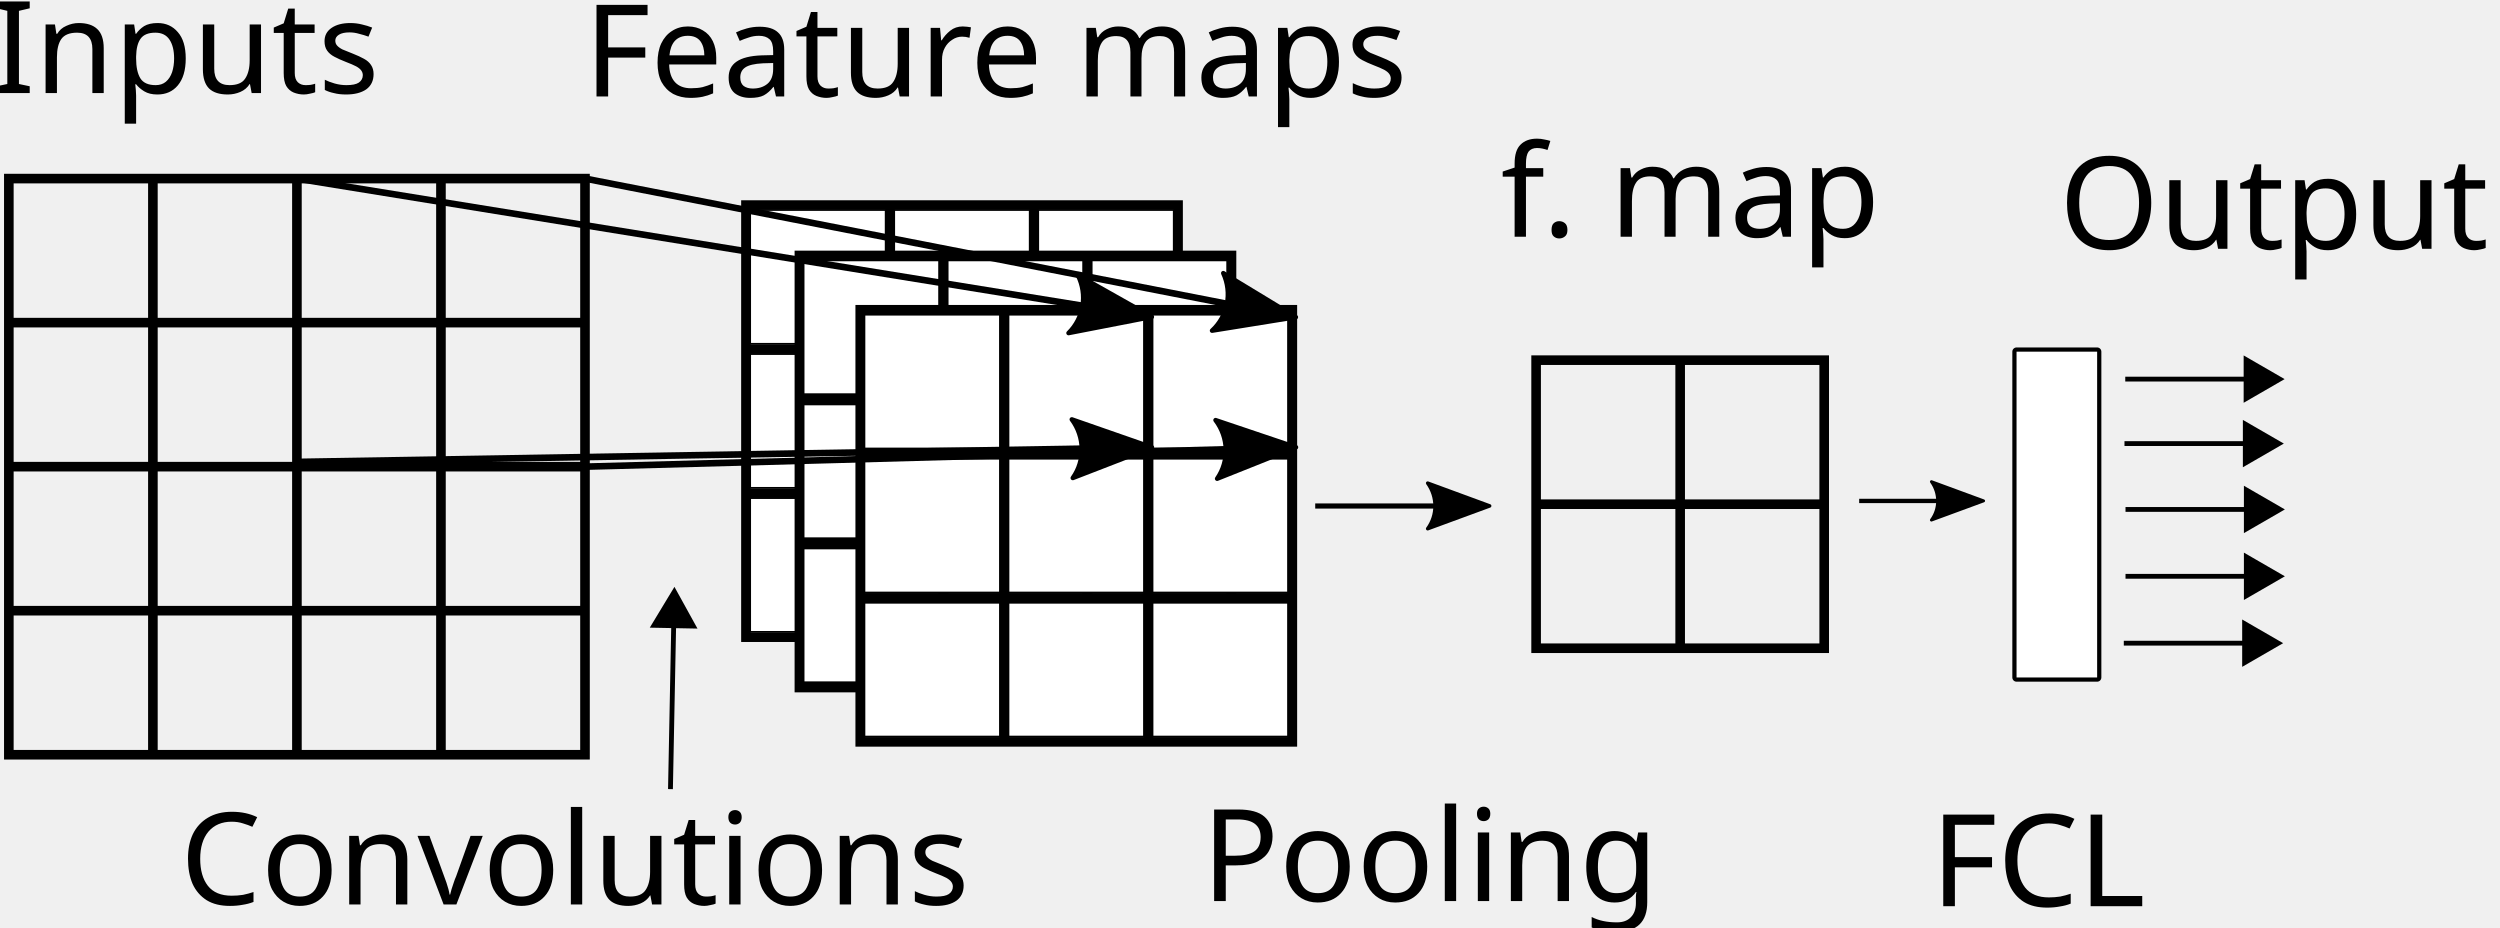
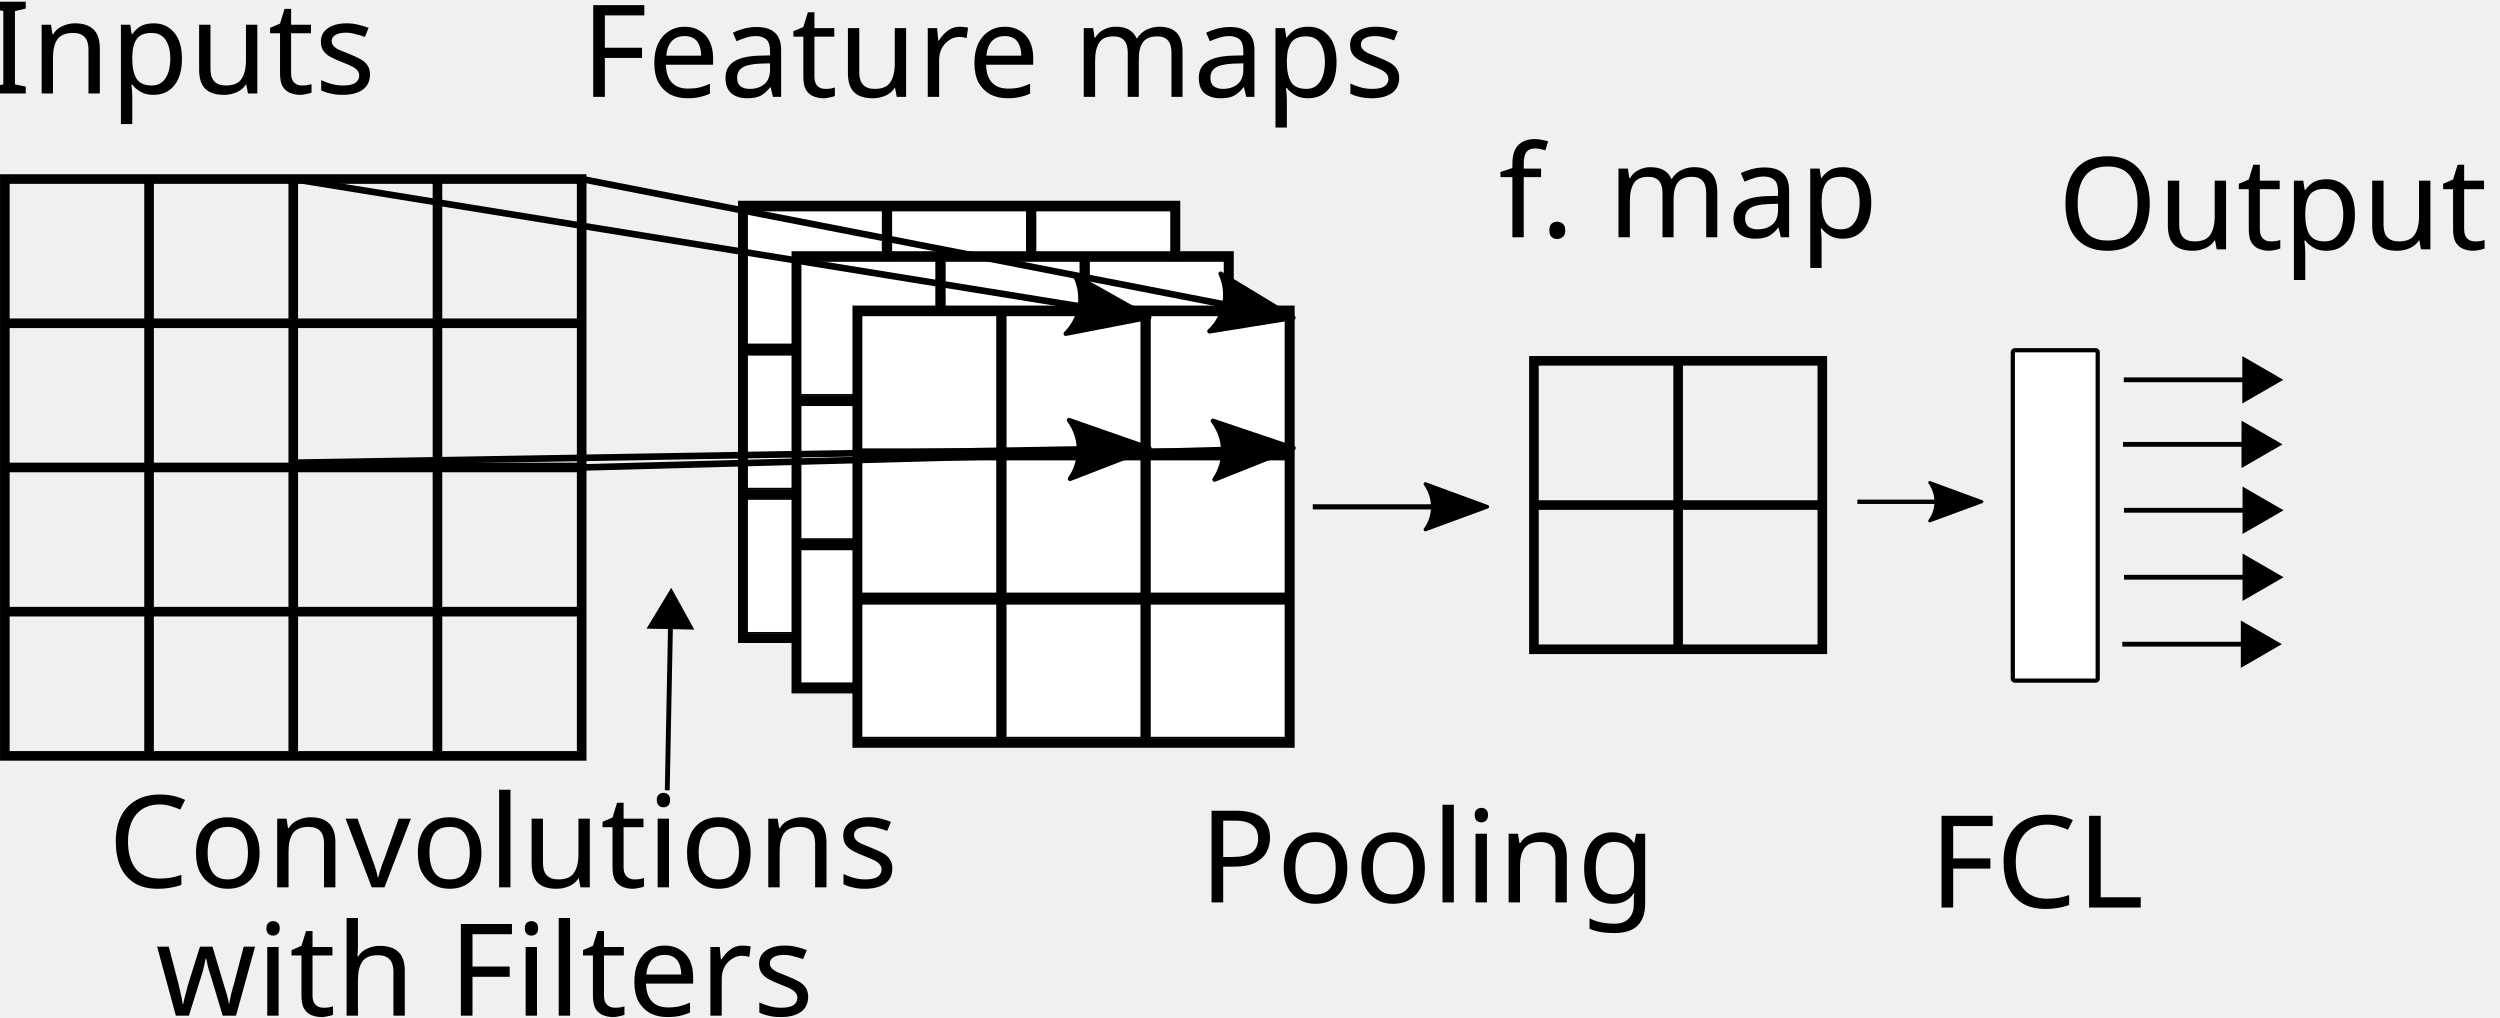
- <svg xmlns="http://www.w3.org/2000/svg" xmlns:ns1="http://www.openswatchbook.org/uri/2009/osb" width="137.767mm" height="51.113mm" viewBox="0 0 137.767 51.113" version="1.1" id="svg4578">
+ <svg xmlns="http://www.w3.org/2000/svg" xmlns:ns1="http://www.openswatchbook.org/uri/2009/osb" width="137.605mm" height="56.006mm" viewBox="0 0 137.605 56.006" version="1.1" id="svg4578">
  <defs id="defs4572">
    <marker orient="auto" refY="0" refX="0" id="marker10594" style="overflow:visible">
      <path id="path10592" d="M 5.77,0 -2.88,5 V -5 Z" style="fill:#000000;fill-opacity:1;fill-rule:evenodd;stroke:#000000;stroke-width:1pt;stroke-opacity:1" transform="scale(0.8)" />
    </marker>
    <marker style="overflow:visible" id="TriangleOutL" refX="0" refY="0" orient="auto">
      <path transform="scale(0.8)" style="fill:#000000;fill-opacity:1;fill-rule:evenodd;stroke:#000000;stroke-width:1pt;stroke-opacity:1" d="M 5.77,0 -2.88,5 V -5 Z" id="path8450" />
    </marker>
    <marker orient="auto" refY="0" refX="0" id="marker9827" style="overflow:visible">
      <path id="path9825" style="fill:#000000;fill-opacity:1;fill-rule:evenodd;stroke:#000000;stroke-width:0.625;stroke-linejoin:round;stroke-opacity:1" d="M 8.719,4.034 -2.207,0.016 8.719,-4.002 c -1.745,2.372 -1.735,5.617 -6e-7,8.035 z" transform="matrix(-1.1,0,0,-1.1,-1.1,0)" />
    </marker>
    <marker style="overflow:visible" id="Arrow2Lend" refX="0" refY="0" orient="auto">
      <path transform="matrix(-1.1,0,0,-1.1,-1.1,0)" d="M 8.719,4.034 -2.207,0.016 8.719,-4.002 c -1.745,2.372 -1.735,5.617 -6e-7,8.035 z" style="fill:#000000;fill-opacity:1;fill-rule:evenodd;stroke:#000000;stroke-width:0.625;stroke-linejoin:round;stroke-opacity:1" id="path8329" />
    </marker>
    <linearGradient ns1:paint="solid" id="linearGradient8153">
      <stop id="stop8151" offset="0" style="stop-color:#ffffff;stop-opacity:1;" />
    </linearGradient>
    <marker style="overflow:visible" id="Arrow2Lend-8" refX="0" refY="0" orient="auto">
      <path transform="matrix(-1.1,0,0,-1.1,-1.1,0)" d="M 8.719,4.034 -2.207,0.016 8.719,-4.002 c -1.745,2.372 -1.735,5.617 -6e-7,8.035 z" style="fill:#000000;fill-opacity:1;fill-rule:evenodd;stroke:#000000;stroke-width:0.625;stroke-linejoin:round;stroke-opacity:1" id="path8329-2" />
    </marker>
    <marker style="overflow:visible" id="Arrow2Lend-6" refX="0" refY="0" orient="auto">
      <path transform="matrix(-1.1,0,0,-1.1,-1.1,0)" d="M 8.719,4.034 -2.207,0.016 8.719,-4.002 c -1.745,2.372 -1.735,5.617 -6e-7,8.035 z" style="fill:#000000;fill-opacity:1;fill-rule:evenodd;stroke:#000000;stroke-width:0.625;stroke-linejoin:round;stroke-opacity:1" id="path8329-8" />
    </marker>
    <marker style="overflow:visible" id="Arrow2Lend-0" refX="0" refY="0" orient="auto">
      <path transform="matrix(-1.1,0,0,-1.1,-1.1,0)" d="M 8.719,4.034 -2.207,0.016 8.719,-4.002 c -1.745,2.372 -1.735,5.617 -6e-7,8.035 z" style="fill:#000000;fill-opacity:1;fill-rule:evenodd;stroke:#000000;stroke-width:0.625;stroke-linejoin:round;stroke-opacity:1" id="path8329-5" />
    </marker>
    <marker orient="auto" refY="0" refX="0" id="marker9827-9" style="overflow:visible">
      <path id="path9825-3" style="fill:#000000;fill-opacity:1;fill-rule:evenodd;stroke:#000000;stroke-width:0.625;stroke-linejoin:round;stroke-opacity:1" d="M 8.719,4.034 -2.207,0.016 8.719,-4.002 c -1.745,2.372 -1.735,5.617 -6e-7,8.035 z" transform="matrix(-1.1,0,0,-1.1,-1.1,0)" />
    </marker>
    <marker orient="auto" refY="0" refX="0" id="marker10594-3" style="overflow:visible">
      <path id="path10592-1" d="M 5.77,0 -2.88,5 V -5 Z" style="fill:#000000;fill-opacity:1;fill-rule:evenodd;stroke:#000000;stroke-width:1pt;stroke-opacity:1" transform="scale(0.8)" />
    </marker>
    <marker orient="auto" refY="0" refX="0" id="marker10594-3-2" style="overflow:visible">
      <path id="path10592-1-2" d="M 5.77,0 -2.88,5 V -5 Z" style="fill:#000000;fill-opacity:1;fill-rule:evenodd;stroke:#000000;stroke-width:1pt;stroke-opacity:1" transform="scale(0.8)" />
    </marker>
    <marker orient="auto" refY="0" refX="0" id="marker10594-3-2-2" style="overflow:visible">
      <path id="path10592-1-2-1" d="M 5.77,0 -2.88,5 V -5 Z" style="fill:#000000;fill-opacity:1;fill-rule:evenodd;stroke:#000000;stroke-width:1pt;stroke-opacity:1" transform="scale(0.8)" />
    </marker>
    <marker orient="auto" refY="0" refX="0" id="marker10594-3-2-8" style="overflow:visible">
      <path id="path10592-1-2-4" d="M 5.77,0 -2.88,5 V -5 Z" style="fill:#000000;fill-opacity:1;fill-rule:evenodd;stroke:#000000;stroke-width:1pt;stroke-opacity:1" transform="scale(0.8)" />
    </marker>
  </defs>
-   <g id="layer1" transform="translate(-6.897574,-70.3006)">
+   <g id="layer1" transform="translate(-7.11806,-70.28682)">
    <g id="g6452" transform="translate(7.384756,80.14204)">
      <g id="g6440">
        <path id="path6434" style="fill:none;stroke:#000000;stroke-width:0.529" d="M 7.938,0 V 31.75" />
        <path id="path6436" style="fill:none;stroke:#000000;stroke-width:0.529" d="M 15.875,0 V 31.75" />
        <path id="path6438" style="fill:none;stroke:#000000;stroke-width:0.529" d="M 23.812,0 V 31.75" />
      </g>
      <g id="g6448">
        <path id="path6442" style="fill:none;stroke:#000000;stroke-width:0.529" d="M 0,7.938 H 31.75" />
        <path id="path6444" style="fill:none;stroke:#000000;stroke-width:0.529" d="M 0,15.875 H 31.75" />
        <path id="path6446" style="fill:none;stroke:#000000;stroke-width:0.529" d="M 0,23.812 H 31.75" />
      </g>
      <rect id="rect6450" y="0" x="0" width="31.75" style="fill:none;stroke:#000000;stroke-width:0.529" height="31.75" />
    </g>
    <g style="stroke:#000000" transform="translate(48.00489,81.60179)" id="g6516">
      <g style="stroke:#000000" id="g6506">
        <path d="M 7.938,0 V 23.812" style="fill:none;stroke:#000000;stroke-width:0.529" id="path6502" />
        <path d="M 15.875,0 V 23.812" style="fill:none;stroke:#000000;stroke-width:0.529" id="path6504" />
      </g>
      <g style="stroke:#000000" id="g6512">
        <path d="M 0,7.938 H 23.812" style="fill:none;stroke:#000000;stroke-width:0.529" id="path6508" />
        <path d="M 0,15.875 H 23.812" style="fill:none;stroke:#000000;stroke-width:0.529" id="path6510" />
      </g>
      <rect height="23.812" style="fill:none;stroke:#000000;stroke-width:0.529" width="23.812" x="0" y="0" id="rect6514" />
    </g>
    <path id="path8187" d="m 48.285,85.56 v -3.638 h 3.685 3.685 v 3.638 3.638 h -3.685 -3.685 z" style="opacity:1;fill:#ffffff;fill-opacity:1;stroke:#000000;stroke-width:0.189;stroke-linecap:square;stroke-linejoin:round;stroke-miterlimit:4;stroke-dasharray:none;stroke-dashoffset:0;stroke-opacity:1;paint-order:stroke markers fill" />
    <path id="path8189" d="m 48.285,93.498 v -3.638 h 3.685 3.685 v 3.638 3.638 h -3.685 -3.685 z" style="opacity:1;fill:#ffffff;fill-opacity:1;stroke:#000000;stroke-width:0.189;stroke-linecap:square;stroke-linejoin:round;stroke-miterlimit:4;stroke-dasharray:none;stroke-dashoffset:0;stroke-opacity:1;paint-order:stroke markers fill" />
    <path id="path8191" d="m 48.285,101.435 v -3.638 h 3.685 3.685 v 3.638 3.638 h -3.685 -3.685 z" style="opacity:1;fill:#ffffff;fill-opacity:1;stroke:#000000;stroke-width:0.189;stroke-linecap:square;stroke-linejoin:round;stroke-miterlimit:4;stroke-dasharray:none;stroke-dashoffset:0;stroke-opacity:1;paint-order:stroke markers fill" />
    <path id="path8193" d="m 56.223,101.435 v -3.638 h 3.685 3.685 v 3.638 3.638 h -3.685 -3.685 z" style="opacity:1;fill:#ffffff;fill-opacity:1;stroke:#000000;stroke-width:0.189;stroke-linecap:square;stroke-linejoin:round;stroke-miterlimit:4;stroke-dasharray:none;stroke-dashoffset:0;stroke-opacity:1;paint-order:stroke markers fill" />
    <path id="path8195" d="m 64.16,101.435 v -3.638 h 3.685 3.685 v 3.638 3.638 h -3.685 -3.685 z" style="opacity:1;fill:#ffffff;fill-opacity:1;stroke:#000000;stroke-width:0.189;stroke-linecap:square;stroke-linejoin:round;stroke-miterlimit:4;stroke-dasharray:none;stroke-dashoffset:0;stroke-opacity:1;paint-order:stroke markers fill" />
    <path id="path8197" d="m 64.16,93.498 v -3.638 h 3.685 3.685 v 3.638 3.638 h -3.685 -3.685 z" style="opacity:1;fill:#ffffff;fill-opacity:1;stroke:#000000;stroke-width:0.189;stroke-linecap:square;stroke-linejoin:round;stroke-miterlimit:4;stroke-dasharray:none;stroke-dashoffset:0;stroke-opacity:1;paint-order:stroke markers fill" />
    <path id="path8199" d="m 56.223,93.498 v -3.638 h 3.685 3.685 v 3.638 3.638 h -3.685 -3.685 z" style="opacity:1;fill:#ffffff;fill-opacity:1;stroke:#000000;stroke-width:0.189;stroke-linecap:square;stroke-linejoin:round;stroke-miterlimit:4;stroke-dasharray:none;stroke-dashoffset:0;stroke-opacity:1;paint-order:stroke markers fill" />
    <path id="path8201" d="m 56.223,85.56 v -3.638 h 3.685 3.685 v 3.638 3.638 h -3.685 -3.685 z" style="opacity:1;fill:#ffffff;fill-opacity:1;stroke:#000000;stroke-width:0.189;stroke-linecap:square;stroke-linejoin:round;stroke-miterlimit:4;stroke-dasharray:none;stroke-dashoffset:0;stroke-opacity:1;paint-order:stroke markers fill" />
    <path id="path8203" d="m 64.16,85.56 v -3.638 h 3.685 3.685 v 3.638 3.638 h -3.685 -3.685 z" style="opacity:1;fill:#ffffff;fill-opacity:1;stroke:#000000;stroke-width:0.189;stroke-linecap:square;stroke-linejoin:round;stroke-miterlimit:4;stroke-dasharray:none;stroke-dashoffset:0;stroke-opacity:1;paint-order:stroke markers fill" />
    <g style="stroke:#000000" transform="translate(50.9498,84.3776)" id="g6516-7">
      <g style="stroke:#000000" id="g6506-8">
        <path d="M 7.938,0 V 23.812" style="fill:none;stroke:#000000;stroke-width:0.529" id="path6502-1" />
        <path d="M 15.875,0 V 23.812" style="fill:none;stroke:#000000;stroke-width:0.529" id="path6504-9" />
      </g>
      <g style="stroke:#000000" id="g6512-4">
        <path d="M 0,7.938 H 23.812" style="fill:none;stroke:#000000;stroke-width:0.529" id="path6508-1" />
        <path d="M 0,15.875 H 23.812" style="fill:none;stroke:#000000;stroke-width:0.529" id="path6510-6" />
      </g>
      <rect height="23.812" style="fill:none;stroke:#000000;stroke-width:0.529" width="23.812" x="0" y="0" id="rect6514-5" />
    </g>
    <path id="path8187-5" d="m 51.23,88.336 v -3.638 h 3.685 3.685 v 3.638 3.638 h -3.685 -3.685 z" style="opacity:1;fill:#ffffff;fill-opacity:1;stroke:#000000;stroke-width:0.189;stroke-linecap:square;stroke-linejoin:round;stroke-miterlimit:4;stroke-dasharray:none;stroke-dashoffset:0;stroke-opacity:1;paint-order:stroke markers fill" />
    <path id="path8189-7" d="m 51.23,96.274 v -3.638 h 3.685 3.685 v 3.638 3.638 h -3.685 -3.685 z" style="opacity:1;fill:#ffffff;fill-opacity:1;stroke:#000000;stroke-width:0.189;stroke-linecap:square;stroke-linejoin:round;stroke-miterlimit:4;stroke-dasharray:none;stroke-dashoffset:0;stroke-opacity:1;paint-order:stroke markers fill" />
    <path id="path8191-4" d="m 51.23,104.211 v -3.638 h 3.685 3.685 v 3.638 3.638 h -3.685 -3.685 z" style="opacity:1;fill:#ffffff;fill-opacity:1;stroke:#000000;stroke-width:0.189;stroke-linecap:square;stroke-linejoin:round;stroke-miterlimit:4;stroke-dasharray:none;stroke-dashoffset:0;stroke-opacity:1;paint-order:stroke markers fill" />
    <path id="path8193-5" d="m 59.168,104.211 v -3.638 h 3.685 3.685 v 3.638 3.638 h -3.685 -3.685 z" style="opacity:1;fill:#ffffff;fill-opacity:1;stroke:#000000;stroke-width:0.189;stroke-linecap:square;stroke-linejoin:round;stroke-miterlimit:4;stroke-dasharray:none;stroke-dashoffset:0;stroke-opacity:1;paint-order:stroke markers fill" />
    <path id="path8195-0" d="m 67.105,104.211 v -3.638 h 3.685 3.685 v 3.638 3.638 h -3.685 -3.685 z" style="opacity:1;fill:#ffffff;fill-opacity:1;stroke:#000000;stroke-width:0.189;stroke-linecap:square;stroke-linejoin:round;stroke-miterlimit:4;stroke-dasharray:none;stroke-dashoffset:0;stroke-opacity:1;paint-order:stroke markers fill" />
    <path id="path8197-8" d="m 67.105,96.274 v -3.638 h 3.685 3.685 v 3.638 3.638 h -3.685 -3.685 z" style="opacity:1;fill:#ffffff;fill-opacity:1;stroke:#000000;stroke-width:0.189;stroke-linecap:square;stroke-linejoin:round;stroke-miterlimit:4;stroke-dasharray:none;stroke-dashoffset:0;stroke-opacity:1;paint-order:stroke markers fill" />
    <path id="path8199-3" d="m 59.168,96.274 v -3.638 h 3.685 3.685 v 3.638 3.638 h -3.685 -3.685 z" style="opacity:1;fill:#ffffff;fill-opacity:1;stroke:#000000;stroke-width:0.189;stroke-linecap:square;stroke-linejoin:round;stroke-miterlimit:4;stroke-dasharray:none;stroke-dashoffset:0;stroke-opacity:1;paint-order:stroke markers fill" />
    <path id="path8201-6" d="m 59.168,88.336 v -3.638 h 3.685 3.685 v 3.638 3.638 h -3.685 -3.685 z" style="opacity:1;fill:#ffffff;fill-opacity:1;stroke:#000000;stroke-width:0.189;stroke-linecap:square;stroke-linejoin:round;stroke-miterlimit:4;stroke-dasharray:none;stroke-dashoffset:0;stroke-opacity:1;paint-order:stroke markers fill" />
    <path id="path8203-0" d="m 67.105,88.336 v -3.638 h 3.685 3.685 v 3.638 3.638 h -3.685 -3.685 z" style="opacity:1;fill:#ffffff;fill-opacity:1;stroke:#000000;stroke-width:0.189;stroke-linecap:square;stroke-linejoin:round;stroke-miterlimit:4;stroke-dasharray:none;stroke-dashoffset:0;stroke-opacity:1;paint-order:stroke markers fill" />
    <g style="stroke:#000000" transform="translate(54.3023,87.37006)" id="g6516-9">
      <g style="stroke:#000000" id="g6506-3">
        <path d="M 7.938,0 V 23.812" style="fill:none;stroke:#000000;stroke-width:0.529" id="path6502-0" />
        <path d="M 15.875,0 V 23.812" style="fill:none;stroke:#000000;stroke-width:0.529" id="path6504-5" />
      </g>
      <g style="stroke:#000000" id="g6512-40">
        <path d="M 0,7.938 H 23.812" style="fill:none;stroke:#000000;stroke-width:0.529" id="path6508-3" />
        <path d="M 0,15.875 H 23.812" style="fill:none;stroke:#000000;stroke-width:0.529" id="path6510-4" />
      </g>
      <rect height="23.812" style="fill:none;stroke:#000000;stroke-width:0.529" width="23.812" x="0" y="0" id="rect6514-9" />
    </g>
    <path id="path8187-8" d="m 54.583,91.329 v -3.638 h 3.685 3.685 v 3.638 3.638 H 58.268 54.583 Z" style="opacity:1;fill:#ffffff;fill-opacity:1;stroke:#000000;stroke-width:0.189;stroke-linecap:square;stroke-linejoin:round;stroke-miterlimit:4;stroke-dasharray:none;stroke-dashoffset:0;stroke-opacity:1;paint-order:stroke markers fill" />
    <path id="path8189-9" d="m 54.583,99.266 v -3.638 h 3.685 3.685 v 3.638 3.638 H 58.268 54.583 Z" style="opacity:1;fill:#ffffff;fill-opacity:1;stroke:#000000;stroke-width:0.189;stroke-linecap:square;stroke-linejoin:round;stroke-miterlimit:4;stroke-dasharray:none;stroke-dashoffset:0;stroke-opacity:1;paint-order:stroke markers fill" />
    <path id="path8191-1" d="m 54.583,107.204 v -3.638 h 3.685 3.685 v 3.638 3.638 H 58.268 54.583 Z" style="opacity:1;fill:#ffffff;fill-opacity:1;stroke:#000000;stroke-width:0.189;stroke-linecap:square;stroke-linejoin:round;stroke-miterlimit:4;stroke-dasharray:none;stroke-dashoffset:0;stroke-opacity:1;paint-order:stroke markers fill" />
    <path id="path8193-8" d="m 62.52,107.204 v -3.638 h 3.685 3.685 v 3.638 3.638 H 66.206 62.52 Z" style="opacity:1;fill:#ffffff;fill-opacity:1;stroke:#000000;stroke-width:0.189;stroke-linecap:square;stroke-linejoin:round;stroke-miterlimit:4;stroke-dasharray:none;stroke-dashoffset:0;stroke-opacity:1;paint-order:stroke markers fill" />
    <path id="path8195-3" d="m 70.458,107.204 v -3.638 h 3.685 3.685 v 3.638 3.638 H 74.143 70.458 Z" style="opacity:1;fill:#ffffff;fill-opacity:1;stroke:#000000;stroke-width:0.189;stroke-linecap:square;stroke-linejoin:round;stroke-miterlimit:4;stroke-dasharray:none;stroke-dashoffset:0;stroke-opacity:1;paint-order:stroke markers fill" />
    <path id="path8197-6" d="m 70.458,99.266 v -3.638 h 3.685 3.685 v 3.638 3.638 H 74.143 70.458 Z" style="opacity:1;fill:#ffffff;fill-opacity:1;stroke:#000000;stroke-width:0.189;stroke-linecap:square;stroke-linejoin:round;stroke-miterlimit:4;stroke-dasharray:none;stroke-dashoffset:0;stroke-opacity:1;paint-order:stroke markers fill" />
    <path id="path8199-2" d="m 62.52,99.266 v -3.638 h 3.685 3.685 v 3.638 3.638 H 66.206 62.52 Z" style="opacity:1;fill:#ffffff;fill-opacity:1;stroke:#000000;stroke-width:0.189;stroke-linecap:square;stroke-linejoin:round;stroke-miterlimit:4;stroke-dasharray:none;stroke-dashoffset:0;stroke-opacity:1;paint-order:stroke markers fill" />
    <path id="path8201-1" d="m 62.52,91.329 v -3.638 h 3.685 3.685 v 3.638 3.638 H 66.206 62.52 Z" style="opacity:1;fill:#ffffff;fill-opacity:1;stroke:#000000;stroke-width:0.189;stroke-linecap:square;stroke-linejoin:round;stroke-miterlimit:4;stroke-dasharray:none;stroke-dashoffset:0;stroke-opacity:1;paint-order:stroke markers fill" />
    <path id="path8203-9" d="m 70.458,91.329 v -3.638 h 3.685 3.685 v 3.638 3.638 H 74.143 70.458 Z" style="opacity:1;fill:#ffffff;fill-opacity:1;stroke:#000000;stroke-width:0.189;stroke-linecap:square;stroke-linejoin:round;stroke-miterlimit:4;stroke-dasharray:none;stroke-dashoffset:0;stroke-opacity:1;paint-order:stroke markers fill" />
    <path id="path8306" d="m 23.26,80.142 46.631,7.549" style="fill:none;stroke:#000000;stroke-width:0.365;stroke-linecap:butt;stroke-linejoin:miter;stroke-miterlimit:4;stroke-dasharray:none;stroke-opacity:1;marker-end:url(#Arrow2Lend)" />
    <path id="path8306-4" d="m 39.135,80.142 38.694,7.549" style="fill:none;stroke:#000000;stroke-width:0.365;stroke-linecap:butt;stroke-linejoin:miter;stroke-miterlimit:4;stroke-dasharray:none;stroke-opacity:1;marker-end:url(#Arrow2Lend-8)" />
    <path id="path8306-5" d="m 23.119,95.758 46.772,-0.791" style="fill:none;stroke:#000000;stroke-width:0.365;stroke-linecap:butt;stroke-linejoin:miter;stroke-miterlimit:4;stroke-dasharray:none;stroke-opacity:1;marker-end:url(#Arrow2Lend-6)" />
    <path id="path8306-6" d="M 39.135,96.017 77.828,94.967" style="fill:none;stroke:#000000;stroke-width:0.365;stroke-linecap:butt;stroke-linejoin:miter;stroke-miterlimit:4;stroke-dasharray:none;stroke-opacity:1;marker-end:url(#Arrow2Lend-0)" />
    <text id="text9781" y="75.43" x="6.426" style="font-style:normal;font-weight:normal;font-size:10.583px;line-height:1.25;font-family:sans-serif;letter-spacing:0px;word-spacing:0px;fill:#000000;fill-opacity:1;stroke:none;stroke-width:0.265" xml:space="preserve">
      <tspan style="font-size:7.056px;stroke-width:0.265" y="75.43" x="6.426" id="tspan9779">Inputs</tspan>
    </text>
-     <text id="text9785" y="120.145" x="16.82" style="font-style:normal;font-weight:normal;font-size:10.583px;line-height:1.25;font-family:sans-serif;letter-spacing:0px;word-spacing:0px;fill:#000000;fill-opacity:1;stroke:none;stroke-width:0.265" xml:space="preserve">
-       <tspan style="font-size:7.056px;stroke-width:0.265" y="120.145" x="16.82" id="tspan9783">Convolutions</tspan>
+     <text id="text9785" y="126.193" x="15.686" style="font-style:normal;font-weight:normal;font-size:10.583px;line-height:1.25;font-family:sans-serif;letter-spacing:0px;word-spacing:0px;fill:#000000;fill-opacity:1;stroke:none;stroke-width:0.265" xml:space="preserve">
+       <tspan style="font-size:7.056px;stroke-width:0.265" y="126.193" x="15.686" id="tspan9783">with Filters</tspan>
    </text>
    <text id="text9789" y="75.619" x="39.083" style="font-style:normal;font-weight:normal;font-size:10.583px;line-height:1.25;font-family:sans-serif;letter-spacing:0px;word-spacing:0px;fill:#000000;fill-opacity:1;stroke:none;stroke-width:0.265" xml:space="preserve">
      <tspan style="font-size:7.056px;stroke-width:0.265" y="75.619" x="39.083" id="tspan9787">Feature maps</tspan>
    </text>
    <path id="path9791" d="m 43.845,113.787 0.189,-9.63" style="fill:none;stroke:#000000;stroke-width:0.267;stroke-linecap:butt;stroke-linejoin:miter;stroke-miterlimit:4;stroke-dasharray:none;stroke-opacity:1;marker-end:url(#TriangleOutL)" />
    <g id="g10040" transform="translate(91.54805,90.14797)">
      <g id="g10032">
        <path id="path10030" style="fill:none;stroke:#000000;stroke-width:0.529" d="M 7.938,0 V 15.875" />
      </g>
      <g id="g10036">
        <path id="path10034" style="fill:none;stroke:#000000;stroke-width:0.529" d="M 0,7.938 H 15.875" />
      </g>
      <rect id="rect10038" y="0" x="0" width="15.875" style="fill:none;stroke:#000000;stroke-width:0.529" height="15.875" />
    </g>
    <path style="fill:none;stroke:#000000;stroke-width:0.284;stroke-linecap:butt;stroke-linejoin:miter;stroke-miterlimit:4;stroke-dasharray:none;stroke-opacity:1;marker-end:url(#marker9827)" d="M 79.375,98.185 H 88.609" id="path10143" />
    <text xml:space="preserve" style="font-style:normal;font-weight:normal;font-size:10.583px;line-height:1.25;font-family:sans-serif;letter-spacing:0px;word-spacing:0px;fill:#000000;fill-opacity:1;stroke:none;stroke-width:0.265" x="73.119" y="119.956" id="text10189">
      <tspan id="tspan10187" x="73.119" y="119.956" style="font-size:7.056px;stroke-width:0.265">Pooling</tspan>
    </text>
    <text xml:space="preserve" style="font-style:normal;font-weight:normal;font-size:7.056px;line-height:1.25;font-family:sans-serif;letter-spacing:0px;word-spacing:0px;fill:#000000;fill-opacity:1;stroke:none;stroke-width:0.265" x="89.599" y="83.349" id="text10277">
      <tspan id="tspan10275" x="89.599" y="83.349" style="font-size:7.056px;stroke-width:0.265">f. map</tspan>
    </text>
    <path style="fill:none;stroke:#000000;stroke-width:0.239;stroke-linecap:butt;stroke-linejoin:miter;stroke-miterlimit:4;stroke-dasharray:none;stroke-opacity:1;marker-end:url(#marker9827-9)" d="m 109.351,97.906 h 6.537" id="path10143-0" />
    <rect style="opacity:1;fill:#ffffff;fill-opacity:1;stroke:#000000;stroke-width:0.465;stroke-linecap:square;stroke-linejoin:round;stroke-miterlimit:4;stroke-dasharray:none;stroke-dashoffset:0;stroke-opacity:1;paint-order:stroke markers fill" id="rect10572" width="4.441" height="17.954" x="118.023" y="89.68" />
    <text xml:space="preserve" style="font-style:normal;font-weight:normal;font-size:7.056px;line-height:1.25;font-family:sans-serif;letter-spacing:0px;word-spacing:0px;fill:#000000;fill-opacity:1;stroke:none;stroke-width:0.265" x="113.298" y="120.239" id="text10576">
      <tspan id="tspan10574" x="113.298" y="120.239" style="stroke-width:0.265">FCL</tspan>
    </text>
    <path style="fill:none;stroke:#000000;stroke-width:0.265px;stroke-linecap:butt;stroke-linejoin:miter;stroke-opacity:1;marker-end:url(#marker10594)" d="m 124.014,91.192 h 7.276" id="path10584" />
    <path style="fill:none;stroke:#000000;stroke-width:0.265px;stroke-linecap:butt;stroke-linejoin:miter;stroke-opacity:1;marker-end:url(#marker10594-3)" d="m 124.028,102.059 h 7.276" id="path10584-6" />
    <path style="fill:none;stroke:#000000;stroke-width:0.265px;stroke-linecap:butt;stroke-linejoin:miter;stroke-opacity:1;marker-end:url(#marker10594-3-2)" d="m 124.028,98.374 h 7.276" id="path10584-6-4" />
    <path style="fill:none;stroke:#000000;stroke-width:0.265px;stroke-linecap:butt;stroke-linejoin:miter;stroke-opacity:1;marker-end:url(#marker10594-3-2-2)" d="m 123.971,94.745 h 7.276" id="path10584-6-4-2" />
    <path style="fill:none;stroke:#000000;stroke-width:0.265px;stroke-linecap:butt;stroke-linejoin:miter;stroke-opacity:1;marker-end:url(#marker10594-3-2-8)" d="m 123.933,105.744 h 7.276" id="path10584-6-4-25" />
    <text xml:space="preserve" style="font-style:normal;font-weight:normal;font-size:7.056px;line-height:1.25;font-family:sans-serif;letter-spacing:0px;word-spacing:0px;fill:#000000;fill-opacity:1;stroke:none;stroke-width:0.265" x="120.367" y="84.01" id="text11469">
      <tspan id="tspan11467" x="120.367" y="84.01" style="stroke-width:0.265">Output</tspan>
    </text>
+     <text xml:space="preserve" style="font-style:normal;font-weight:normal;font-size:10.583px;line-height:1.25;font-family:sans-serif;letter-spacing:0px;word-spacing:0px;fill:#000000;fill-opacity:1;stroke:none;stroke-width:0.265" x="25.985" y="127.461" id="text4612">
+       <tspan id="tspan4610" x="25.985" y="136.825" style="stroke-width:0.265" />
+     </text>
+     <text id="text9785-9" y="119.13" x="13.054" style="font-style:normal;font-weight:normal;font-size:10.583px;line-height:1.25;font-family:sans-serif;letter-spacing:0px;word-spacing:0px;fill:#000000;fill-opacity:1;stroke:none;stroke-width:0.265" xml:space="preserve">
+       <tspan style="font-size:7.056px;stroke-width:0.265" y="119.13" x="13.054" id="tspan9783-2">Convolutions</tspan>
+     </text>
  </g>
</svg>
